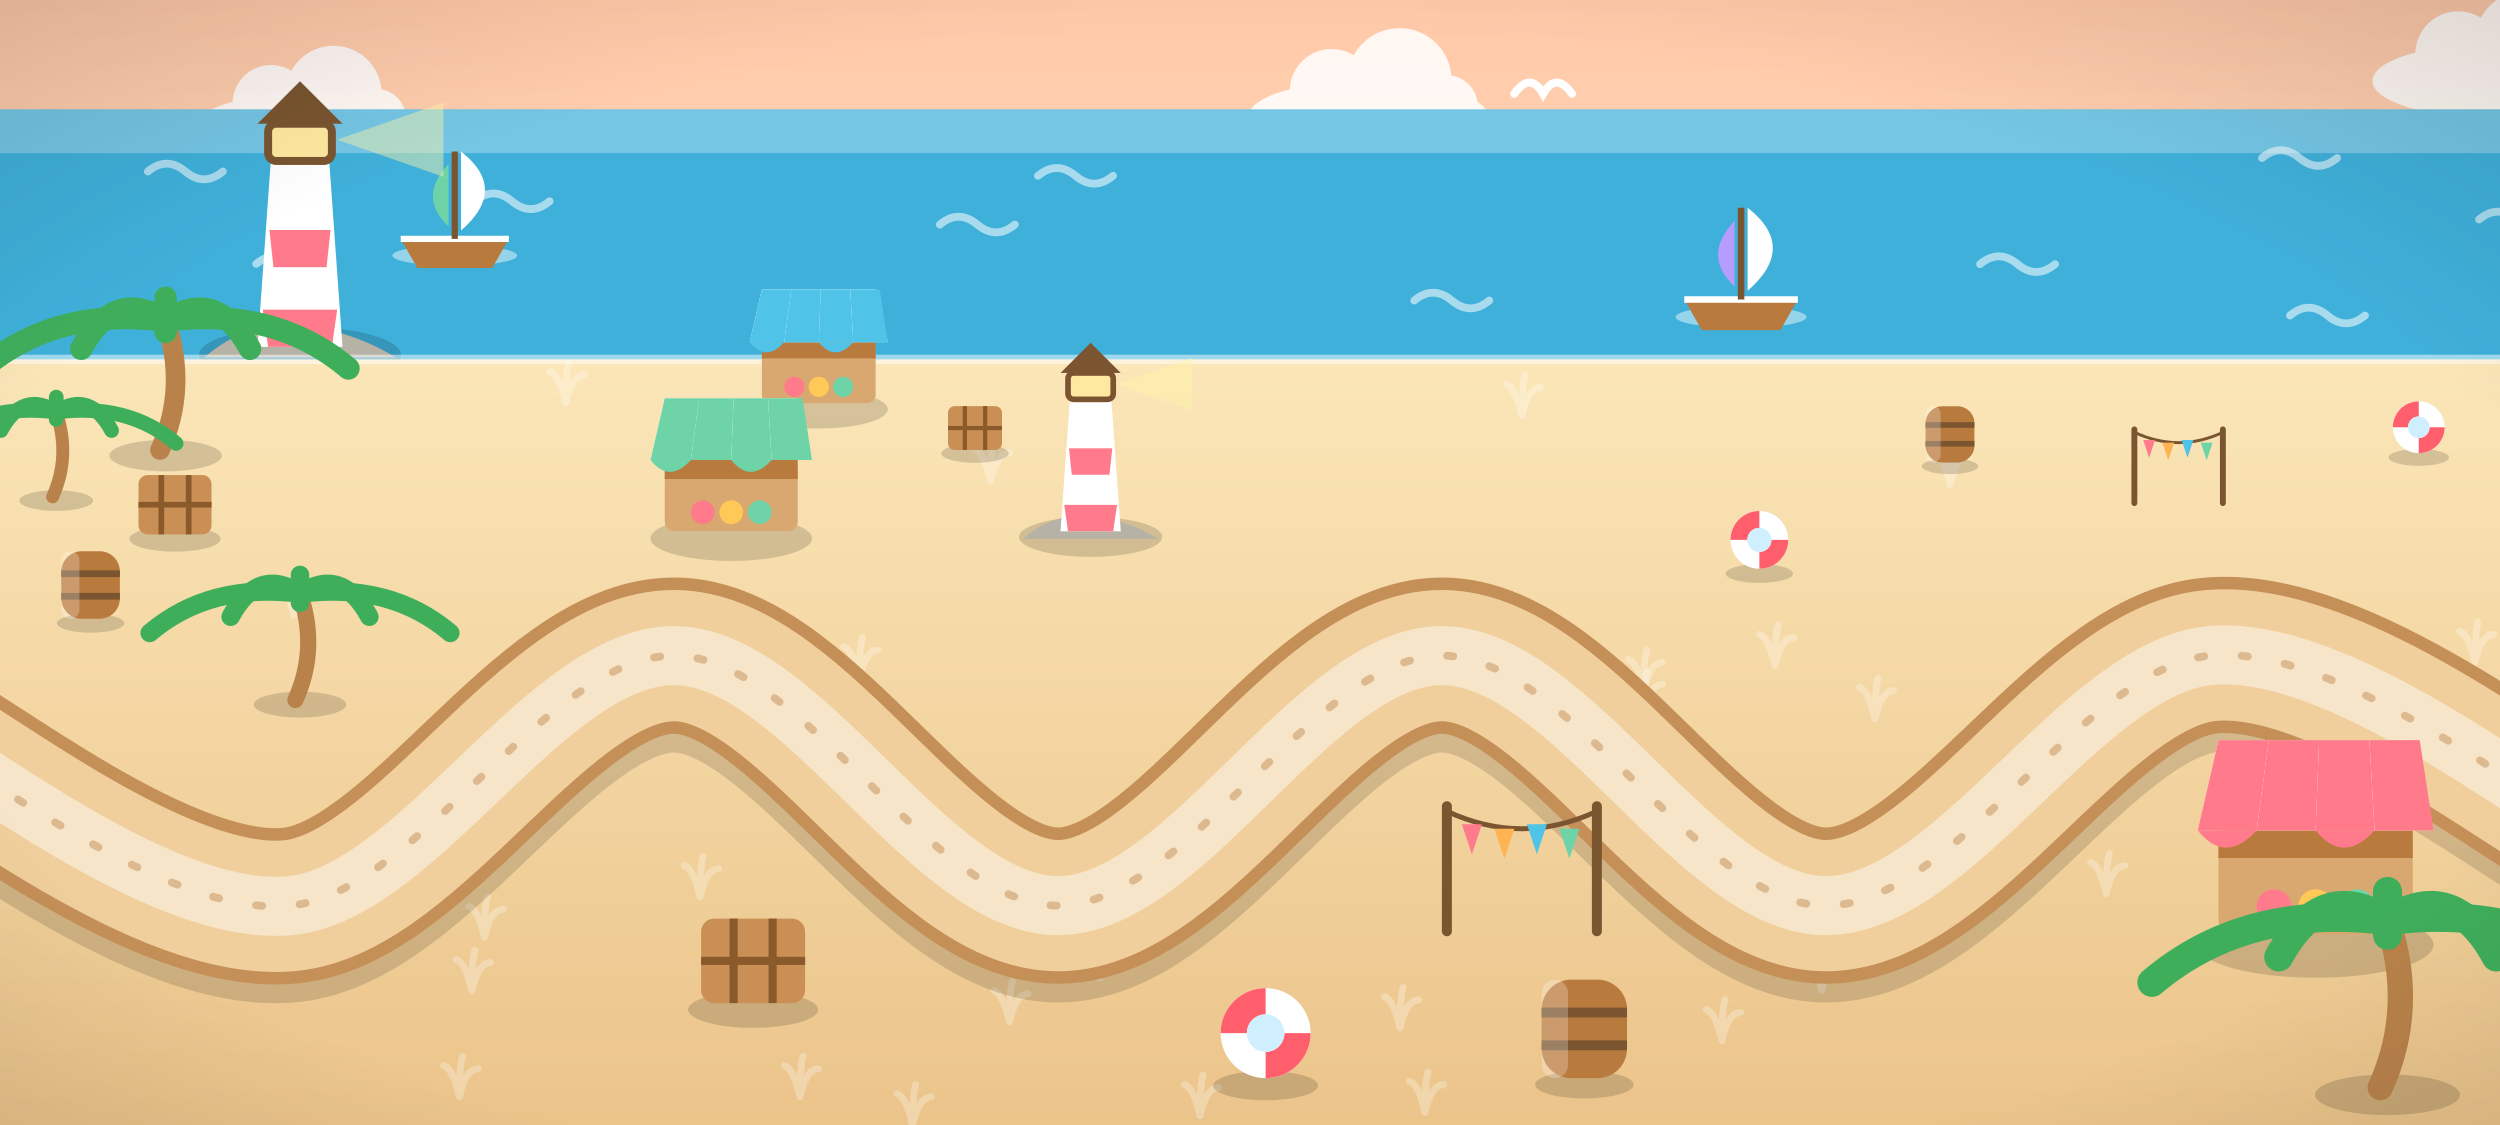
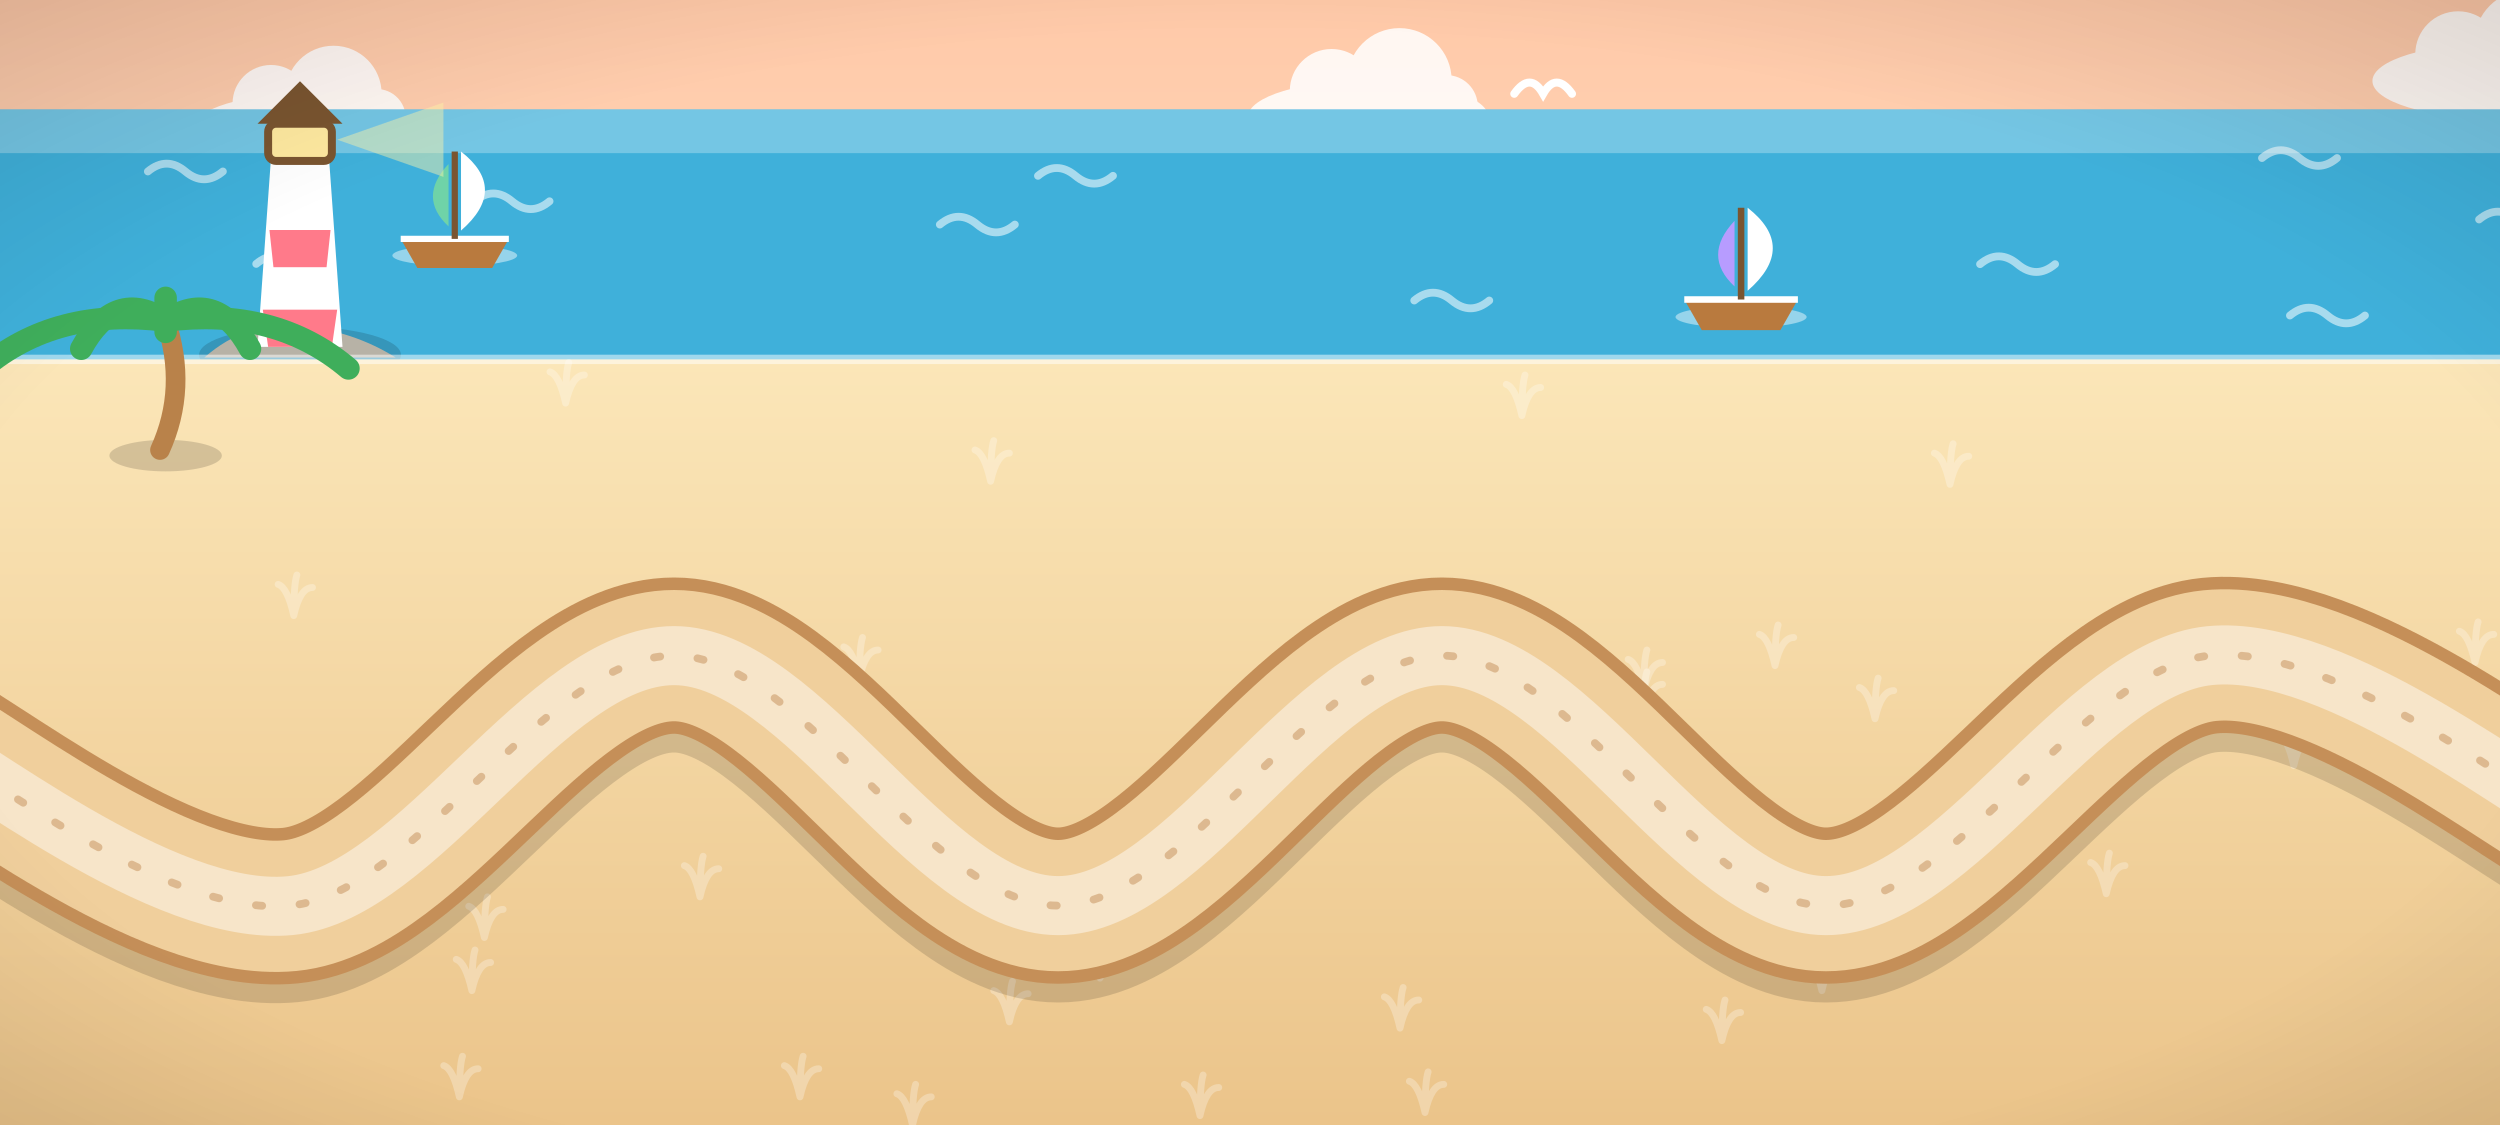
<svg xmlns="http://www.w3.org/2000/svg" viewBox="0 0 800 360" preserveAspectRatio="xMidYMid slice" role="img" aria-label="Vịnh Từ lớp 2">
  <defs>
    <linearGradient id="sk" x1="0" y1="0" x2="0" y2="1">
      <stop offset="0" stop-color="#FFC9A8" />
      <stop offset="1" stop-color="#FFF3E0" />
    </linearGradient>
    <linearGradient id="gr" x1="0" y1="0" x2="0" y2="1">
      <stop offset="0" stop-color="#FBE6B8" />
      <stop offset="1" stop-color="#EBC48A" />
    </linearGradient>
    <radialGradient id="vg" cx=".5" cy=".55" r=".8">
      <stop offset=".65" stop-color="#000" stop-opacity="0" />
      <stop offset="1" stop-color="#000" stop-opacity=".16" />
    </radialGradient>
  </defs>
  <rect width="800" height="360" fill="url(#sk)" />
  <g transform="translate(97.5 40.8) scale(0.7694376)" opacity="0.85">
    <ellipse cx="0" cy="0" rx="46" ry="14" fill="#fff" />
    <circle cx="-14" cy="-10" r="16" fill="#fff" />
    <circle cx="12" cy="-14" r="20" fill="#fff" />
    <circle cx="30" cy="-4" r="12" fill="#fff" />
  </g>
  <g transform="translate(262.1 65.7) scale(0.8201664)" opacity="0.85">
    <ellipse cx="0" cy="0" rx="46" ry="14" fill="#fff" />
    <circle cx="-14" cy="-10" r="16" fill="#fff" />
    <circle cx="12" cy="-14" r="20" fill="#fff" />
    <circle cx="30" cy="-4" r="12" fill="#fff" />
  </g>
  <g transform="translate(437.8 37.4) scale(0.8353876)" opacity="0.85">
    <ellipse cx="0" cy="0" rx="46" ry="14" fill="#fff" />
    <circle cx="-14" cy="-10" r="16" fill="#fff" />
    <circle cx="12" cy="-14" r="20" fill="#fff" />
    <circle cx="30" cy="-4" r="12" fill="#fff" />
  </g>
  <g transform="translate(649.6 72.1) scale(0.9559881)" opacity="0.85">
    <ellipse cx="0" cy="0" rx="46" ry="14" fill="#fff" />
    <circle cx="-14" cy="-10" r="16" fill="#fff" />
    <circle cx="12" cy="-14" r="20" fill="#fff" />
    <circle cx="30" cy="-4" r="12" fill="#fff" />
  </g>
  <g transform="translate(798.6 25.9) scale(0.8570363)" opacity="0.85">
    <ellipse cx="0" cy="0" rx="46" ry="14" fill="#fff" />
    <circle cx="-14" cy="-10" r="16" fill="#fff" />
    <circle cx="12" cy="-14" r="20" fill="#fff" />
    <circle cx="30" cy="-4" r="12" fill="#fff" />
  </g>
  <path d="M484.562 30.014q5.134-7.187 9.241 0q4.107-7.187 9.241 0" stroke="#fff" stroke-width="2.567" fill="none" stroke-linecap="round" />
  <path d="M568.858 58.997q6.761-9.466 12.17 0q5.409-9.466 12.17 0" stroke="#fff" stroke-width="3.381" fill="none" stroke-linecap="round" />
  <path d="M622.097 52.272q7.829-10.961 14.093 0q6.264-10.961 14.093 0" stroke="#fff" stroke-width="3.915" fill="none" stroke-linecap="round" />
  <rect y="35" width="800" height="90" fill="#3FB0DA" />
  <rect y="35" width="800" height="14" fill="#fff" opacity=".28" />
  <path d="M332.153 56.263q6-5 12 0t12 0" stroke="#fff" stroke-opacity=".55" stroke-width="2.500" fill="none" stroke-linecap="round" />
  <path d="M452.563 96.163q6-5 12 0t12 0" stroke="#fff" stroke-opacity=".55" stroke-width="2.500" fill="none" stroke-linecap="round" />
  <path d="M81.994 84.445q6-5 12 0t12 0" stroke="#fff" stroke-opacity=".55" stroke-width="2.500" fill="none" stroke-linecap="round" />
  <path d="M633.621 84.532q6-5 12 0t12 0" stroke="#fff" stroke-opacity=".55" stroke-width="2.500" fill="none" stroke-linecap="round" />
  <path d="M151.854 64.409q6-5 12 0t12 0" stroke="#fff" stroke-opacity=".55" stroke-width="2.500" fill="none" stroke-linecap="round" />
  <path d="M300.75 71.862q6-5 12 0t12 0" stroke="#fff" stroke-opacity=".55" stroke-width="2.500" fill="none" stroke-linecap="round" />
  <path d="M723.843 50.571q6-5 12 0t12 0" stroke="#fff" stroke-opacity=".55" stroke-width="2.500" fill="none" stroke-linecap="round" />
  <path d="M793.305 70.231q6-5 12 0t12 0" stroke="#fff" stroke-opacity=".55" stroke-width="2.500" fill="none" stroke-linecap="round" />
  <path d="M47.318 54.872q6-5 12 0t12 0" stroke="#fff" stroke-opacity=".55" stroke-width="2.500" fill="none" stroke-linecap="round" />
  <path d="M732.784 100.965q6-5 12 0t12 0" stroke="#fff" stroke-opacity=".55" stroke-width="2.500" fill="none" stroke-linecap="round" />
  <g transform="translate(145.5263 77.77413) scale(0.6655338)">
    <ellipse cx="0" cy="6" rx="30" ry="5" fill="#fff" opacity=".45" />
    <path d="M-26-2h52l-8 14h-36z" fill="#B97A3E" />
    <path d="M-26-2h52" stroke="#fff" stroke-width="3" />
    <rect x="-1.500" y="-44" width="3" height="42" fill="#7A5530" />
    <path d="M3-44Q26-26 3-6z" fill="#fff" />
    <path d="M-3-38Q-18-22-3-8z" fill="#6FD3A8" />
  </g>
  <g transform="translate(557.1459 97.24338) scale(0.6991278)">
    <ellipse cx="0" cy="6" rx="30" ry="5" fill="#fff" opacity=".45" />
    <path d="M-26-2h52l-8 14h-36z" fill="#B97A3E" />
    <path d="M-26-2h52" stroke="#fff" stroke-width="3" />
    <rect x="-1.500" y="-44" width="3" height="42" fill="#7A5530" />
    <path d="M3-44Q26-26 3-6z" fill="#fff" />
    <path d="M-3-38Q-18-22-3-8z" fill="#B79CFF" />
  </g>
  <g transform="translate(96 111) scale(0.85)">
    <ellipse cx="0" cy="3" rx="38" ry="10.6" fill="#000" opacity=".15" />
    <path d="M-36 4Q-20-10 0-8T36 4z" fill="#B7B2A6" />
    <path d="M-16 0L-11-70h22L16 0z" fill="#fff" />
    <path d="M-14-14h28l-2 14h-24zM-11.500-44h23l-1.500 14h-20z" fill="#FF7A8A" />
    <rect x="-12" y="-84" width="24" height="14" rx="3" fill="#FFE9A0" stroke="#7A5530" stroke-width="3" />
    <path d="M-16-84h32l-16-16z" fill="#7A5530" />
    <path d="M14-78l40-14v28z" fill="#FFF3A8" opacity=".45" />
  </g>
  <rect y="115" width="800" height="245" fill="url(#gr)" />
  <path d="M0 115h800" stroke="#fff" stroke-opacity=".5" stroke-width="3" />
  <path d="M275 217q-2-9-5-10M275 217q0-10 1-13M275 217q2-9 6-9" stroke="#fff" stroke-opacity=".28" stroke-width="2.200" stroke-linecap="round" fill="none" />
  <path d="M94 197q-2-9-5-10M94 197q0-10 1-13M94 197q2-9 6-9" stroke="#fff" stroke-opacity=".28" stroke-width="2.200" stroke-linecap="round" fill="none" />
  <path d="M317 154q-2-9-5-10M317 154q0-10 1-13M317 154q2-9 6-9" stroke="#fff" stroke-opacity=".28" stroke-width="2.200" stroke-linecap="round" fill="none" />
  <path d="M147 351q-2-9-5-10M147 351q0-10 1-13M147 351q2-9 6-9" stroke="#fff" stroke-opacity=".28" stroke-width="2.200" stroke-linecap="round" fill="none" />
  <path d="M405 268q-2-9-5-10M405 268q0-10 1-13M405 268q2-9 6-9" stroke="#fff" stroke-opacity=".28" stroke-width="2.200" stroke-linecap="round" fill="none" />
  <path d="M151 317q-2-9-5-10M151 317q0-10 1-13M151 317q2-9 6-9" stroke="#fff" stroke-opacity=".28" stroke-width="2.200" stroke-linecap="round" fill="none" />
  <path d="M551 333q-2-9-5-10M551 333q0-10 1-13M551 333q2-9 6-9" stroke="#fff" stroke-opacity=".28" stroke-width="2.200" stroke-linecap="round" fill="none" />
  <path d="M674 286q-2-9-5-10M674 286q0-10 1-13M674 286q2-9 6-9" stroke="#fff" stroke-opacity=".28" stroke-width="2.200" stroke-linecap="round" fill="none" />
  <path d="M448 329q-2-9-5-10M448 329q0-10 1-13M448 329q2-9 6-9" stroke="#fff" stroke-opacity=".28" stroke-width="2.200" stroke-linecap="round" fill="none" />
  <path d="M526 228q-2-9-5-10M526 228q0-10 1-13M526 228q2-9 6-9" stroke="#fff" stroke-opacity=".28" stroke-width="2.200" stroke-linecap="round" fill="none" />
  <path d="M384 357q-2-9-5-10M384 357q0-10 1-13M384 357q2-9 6-9" stroke="#fff" stroke-opacity=".28" stroke-width="2.200" stroke-linecap="round" fill="none" />
  <path d="M582 282q-2-9-5-10M582 282q0-10 1-13M582 282q2-9 6-9" stroke="#fff" stroke-opacity=".28" stroke-width="2.200" stroke-linecap="round" fill="none" />
  <path d="M526 221q-2-9-5-10M526 221q0-10 1-13M526 221q2-9 6-9" stroke="#fff" stroke-opacity=".28" stroke-width="2.200" stroke-linecap="round" fill="none" />
  <path d="M792 212q-2-9-5-10M792 212q0-10 1-13M792 212q2-9 6-9" stroke="#fff" stroke-opacity=".28" stroke-width="2.200" stroke-linecap="round" fill="none" />
  <path d="M323 327q-2-9-5-10M323 327q0-10 1-13M323 327q2-9 6-9" stroke="#fff" stroke-opacity=".28" stroke-width="2.200" stroke-linecap="round" fill="none" />
  <path d="M155 300q-2-9-5-10M155 300q0-10 1-13M155 300q2-9 6-9" stroke="#fff" stroke-opacity=".28" stroke-width="2.200" stroke-linecap="round" fill="none" />
  <path d="M137 279q-2-9-5-10M137 279q0-10 1-13M137 279q2-9 6-9" stroke="#fff" stroke-opacity=".28" stroke-width="2.200" stroke-linecap="round" fill="none" />
  <path d="M568 213q-2-9-5-10M568 213q0-10 1-13M568 213q2-9 6-9" stroke="#fff" stroke-opacity=".28" stroke-width="2.200" stroke-linecap="round" fill="none" />
  <path d="M583 317q-2-9-5-10M583 317q0-10 1-13M583 317q2-9 6-9" stroke="#fff" stroke-opacity=".28" stroke-width="2.200" stroke-linecap="round" fill="none" />
  <path d="M487 133q-2-9-5-10M487 133q0-10 1-13M487 133q2-9 6-9" stroke="#fff" stroke-opacity=".28" stroke-width="2.200" stroke-linecap="round" fill="none" />
  <path d="M624 155q-2-9-5-10M624 155q0-10 1-13M624 155q2-9 6-9" stroke="#fff" stroke-opacity=".28" stroke-width="2.200" stroke-linecap="round" fill="none" />
  <path d="M456 356q-2-9-5-10M456 356q0-10 1-13M456 356q2-9 6-9" stroke="#fff" stroke-opacity=".28" stroke-width="2.200" stroke-linecap="round" fill="none" />
  <path d="M734 245q-2-9-5-10M734 245q0-10 1-13M734 245q2-9 6-9" stroke="#fff" stroke-opacity=".28" stroke-width="2.200" stroke-linecap="round" fill="none" />
  <path d="M224 287q-2-9-5-10M224 287q0-10 1-13M224 287q2-9 6-9" stroke="#fff" stroke-opacity=".28" stroke-width="2.200" stroke-linecap="round" fill="none" />
  <path d="M352 313q-2-9-5-10M352 313q0-10 1-13M352 313q2-9 6-9" stroke="#fff" stroke-opacity=".28" stroke-width="2.200" stroke-linecap="round" fill="none" />
  <path d="M181 129q-2-9-5-10M181 129q0-10 1-13M181 129q2-9 6-9" stroke="#fff" stroke-opacity=".28" stroke-width="2.200" stroke-linecap="round" fill="none" />
  <path d="M256 351q-2-9-5-10M256 351q0-10 1-13M256 351q2-9 6-9" stroke="#fff" stroke-opacity=".28" stroke-width="2.200" stroke-linecap="round" fill="none" />
  <path d="M671 239q-2-9-5-10M671 239q0-10 1-13M671 239q2-9 6-9" stroke="#fff" stroke-opacity=".28" stroke-width="2.200" stroke-linecap="round" fill="none" />
  <path d="M600 230q-2-9-5-10M600 230q0-10 1-13M600 230q2-9 6-9" stroke="#fff" stroke-opacity=".28" stroke-width="2.200" stroke-linecap="round" fill="none" />
  <path d="M292 360q-2-9-5-10M292 360q0-10 1-13M292 360q2-9 6-9" stroke="#fff" stroke-opacity=".28" stroke-width="2.200" stroke-linecap="round" fill="none" />
  <path d="M-30 233.8C-9.5 243.1 51.9 293.8 92.9 289.8C133.8 285.8 174.8 209.8 215.7 209.8C256.7 209.8 297.6 289.8 338.6 289.8C379.5 289.8 420.5 209.8 461.4 209.8C502.4 209.8 543.3 289.8 584.3 289.8C625.2 289.8 666.2 213.8 707.1 209.8C748.1 205.8 809.5 256.4 830 265.8" fill="none" stroke="#000" stroke-opacity=".14" stroke-width="50" stroke-linecap="round" transform="translate(0 6)" />
  <path d="M-30 233.8C-9.5 243.1 51.9 293.8 92.9 289.8C133.8 285.8 174.8 209.8 215.7 209.8C256.7 209.8 297.6 289.8 338.6 289.8C379.5 289.8 420.5 209.8 461.4 209.8C502.4 209.8 543.3 289.8 584.3 289.8C625.2 289.8 666.2 213.8 707.1 209.8C748.1 205.8 809.5 256.4 830 265.8" fill="none" stroke="#C58F58" stroke-width="50" stroke-linecap="round" stroke-linejoin="round" />
  <path d="M-30 233.8C-9.5 243.1 51.9 293.8 92.9 289.8C133.8 285.8 174.8 209.8 215.7 209.8C256.7 209.8 297.6 289.8 338.6 289.8C379.5 289.8 420.5 209.8 461.4 209.8C502.4 209.8 543.3 289.8 584.3 289.8C625.2 289.8 666.2 213.8 707.1 209.8C748.1 205.8 809.5 256.4 830 265.8" fill="none" stroke="#F0CF9C" stroke-width="42" stroke-linecap="round" stroke-linejoin="round" />
  <path d="M-30 233.8C-9.5 243.1 51.9 293.8 92.9 289.8C133.8 285.8 174.8 209.8 215.7 209.8C256.7 209.8 297.6 289.8 338.6 289.8C379.5 289.8 420.5 209.8 461.4 209.8C502.4 209.8 543.3 289.8 584.3 289.8C625.2 289.8 666.2 213.8 707.1 209.8C748.1 205.8 809.5 256.4 830 265.8" fill="none" stroke="#fff" stroke-opacity=".45" stroke-width="18.9" stroke-linecap="round" stroke-linejoin="round" />
  <path d="M-30 233.8C-9.5 243.1 51.9 293.8 92.9 289.8C133.8 285.8 174.8 209.8 215.7 209.8C256.7 209.8 297.6 289.8 338.6 289.8C379.5 289.8 420.5 209.8 461.4 209.8C502.4 209.8 543.3 289.8 584.3 289.8C625.2 289.8 666.2 213.8 707.1 209.8C748.1 205.8 809.5 256.4 830 265.8" fill="none" stroke="#C58F58" stroke-opacity=".5" stroke-width="2.5" stroke-dasharray="2 12" stroke-linecap="round" />
-   <g transform="translate(262 129) scale(0.65)">
-     <ellipse cx="0" cy="3" rx="34" ry="9.5" fill="#000" opacity=".15" />
-     <rect x="-28" y="-30" width="56" height="30" rx="4" fill="#D9A870" />
-     <rect x="-28" y="-30" width="56" height="8" fill="#B97A3E" />
-     <path d="M-34-30l6-26h56l6 26z" fill="#fff" />
-     <path d="M-34 -30L-28 -56h14.500L-17 -30z" fill="#4FC3E8" />
-     <path d="M-17 -30L-13.5 -56h14.500L0 -30z" fill="#4FC3E8" />
-     <path d="M0 -30L1 -56h14.500L17 -30z" fill="#4FC3E8" />
-     <path d="M17 -30L15.5 -56h14.500L34 -30z" fill="#4FC3E8" />
-     <path d="M-34-30q8 10 17 0t17 0t17 0t17 0" fill="#4FC3E8" />
-     <circle cx="-12" cy="-8" r="5" fill="#FF7A8A" />
-     <circle cx="0" cy="-8" r="5" fill="#FFC857" />
-     <circle cx="12" cy="-8" r="5" fill="#6FD3A8" />
-   </g>
  <g transform="translate(53 144) scale(0.9)">
-     <ellipse cx="0" cy="2" rx="20" ry="5.6" fill="#000" opacity=".15" />
-     <path d="M-2 0Q8-22 0-46" stroke="#B9824A" stroke-width="7" fill="none" stroke-linecap="round" />
-     <path d="M0-46Q-39-51 -65-29" stroke="#3FAE5B" stroke-width="8" fill="none" stroke-linecap="round" />
-     <path d="M0-46Q-18-58 -30-36" stroke="#3FAE5B" stroke-width="8" fill="none" stroke-linecap="round" />
-     <path d="M0-46Q0-64 0-42" stroke="#3FAE5B" stroke-width="8" fill="none" stroke-linecap="round" />
-     <path d="M0-46Q18-58 30-36" stroke="#3FAE5B" stroke-width="8" fill="none" stroke-linecap="round" />
-     <path d="M0-46Q39-51 65-29" stroke="#3FAE5B" stroke-width="8" fill="none" stroke-linecap="round" />
-   </g>
-   <g transform="translate(312 144) scale(0.54)">
-     <ellipse cx="0" cy="2" rx="20" ry="5.6" fill="#000" opacity=".15" />
-     <rect x="-16" y="-26" width="32" height="26" rx="4" fill="#C98F55" />
-     <path d="M-16-13h32M-6-26v26M6-26v26" stroke="#8A5A2B" stroke-width="2.500" />
-   </g>
-   <g transform="translate(774 145) scale(0.69)">
-     <ellipse cx="0" cy="2" rx="14" ry="3.9" fill="#000" opacity=".15" />
-     <circle cx="0" cy="-12" r="12" fill="#fff" />
-     <path d="M-12-12a12 12 0 0112-12v7a5 5 0 00-5 5zM12-12a12 12 0 01-12 12v-7a5 5 0 005-5z" fill="#FF5E6C" />
-     <circle cx="0" cy="-12" r="5" fill="#CFEFFF" />
-   </g>
-   <g transform="translate(624 148) scale(0.60)">
-     <ellipse cx="0" cy="2" rx="15" ry="4.2" fill="#000" opacity=".15" />
-     <rect x="-13" y="-30" width="26" height="30" rx="9" fill="#B97A3E" />
-     <path d="M-13-20h26M-13-10h26" stroke="#7A5530" stroke-width="3" />
-     <rect x="-13" y="-30" width="8" height="30" rx="4" fill="#fff" opacity=".25" />
-   </g>
-   <g transform="translate(18 159) scale(0.59)">
-     <ellipse cx="0" cy="2" rx="20" ry="5.6" fill="#000" opacity=".15" />
-     <path d="M-2 0Q8-22 0-46" stroke="#B9824A" stroke-width="7" fill="none" stroke-linecap="round" />
-     <path d="M0-46Q-39-51 -65-29" stroke="#3FAE5B" stroke-width="8" fill="none" stroke-linecap="round" />
-     <path d="M0-46Q-18-58 -30-36" stroke="#3FAE5B" stroke-width="8" fill="none" stroke-linecap="round" />
-     <path d="M0-46Q0-64 0-42" stroke="#3FAE5B" stroke-width="8" fill="none" stroke-linecap="round" />
-     <path d="M0-46Q18-58 30-36" stroke="#3FAE5B" stroke-width="8" fill="none" stroke-linecap="round" />
-     <path d="M0-46Q39-51 65-29" stroke="#3FAE5B" stroke-width="8" fill="none" stroke-linecap="round" />
-   </g>
-   <g transform="translate(683 161) scale(0.472)">
-     <rect x="-2" y="-52" width="4" height="54" rx="2" fill="#7A5530" />
-     <rect x="-2" y="-52" width="4" height="54" rx="2" fill="#7A5530" transform="translate(60 0)" />
-     <path d="M0-48Q30-34 60-48" stroke="#7A5530" stroke-width="2" fill="none" />
-     <path d="M6 -42.8 l8 0l-4 12z" fill="#FF7A8A" />
-     <path d="M19 -41 l8 0l-4 12z" fill="#FFB454" />
-     <path d="M32 -42.8 l8 0l-4 12z" fill="#4FC3E8" />
-     <path d="M45 -41 l8 0l-4 12z" fill="#6FD3A8" />
-   </g>
-   <g transform="translate(349 170) scale(0.603)">
-     <ellipse cx="0" cy="3" rx="38" ry="10.6" fill="#000" opacity=".15" />
-     <path d="M-36 4Q-20-10 0-8T36 4z" fill="#B7B2A6" />
-     <path d="M-16 0L-11-70h22L16 0z" fill="#fff" />
-     <path d="M-14-14h28l-2 14h-24zM-11.500-44h23l-1.500 14h-20z" fill="#FF7A8A" />
-     <rect x="-12" y="-84" width="24" height="14" rx="3" fill="#FFE9A0" stroke="#7A5530" stroke-width="3" />
-     <path d="M-16-84h32l-16-16z" fill="#7A5530" />
-     <path d="M14-78l40-14v28z" fill="#FFF3A8" opacity=".45" />
-   </g>
-   <g transform="translate(234 170) scale(0.76)">
-     <ellipse cx="0" cy="3" rx="34" ry="9.5" fill="#000" opacity=".15" />
-     <rect x="-28" y="-30" width="56" height="30" rx="4" fill="#D9A870" />
-     <rect x="-28" y="-30" width="56" height="8" fill="#B97A3E" />
-     <path d="M-34-30l6-26h56l6 26z" fill="#fff" />
-     <path d="M-34 -30L-28 -56h14.500L-17 -30z" fill="#6FD3A8" />
-     <path d="M-17 -30L-13.5 -56h14.500L0 -30z" fill="#6FD3A8" />
-     <path d="M0 -30L1 -56h14.500L17 -30z" fill="#6FD3A8" />
-     <path d="M17 -30L15.5 -56h14.500L34 -30z" fill="#6FD3A8" />
-     <path d="M-34-30q8 10 17 0t17 0t17 0t17 0" fill="#6FD3A8" />
-     <circle cx="-12" cy="-8" r="5" fill="#FF7A8A" />
-     <circle cx="0" cy="-8" r="5" fill="#FFC857" />
-     <circle cx="12" cy="-8" r="5" fill="#6FD3A8" />
-   </g>
-   <g transform="translate(56 171) scale(0.73)">
-     <ellipse cx="0" cy="2" rx="20" ry="5.6" fill="#000" opacity=".15" />
-     <rect x="-16" y="-26" width="32" height="26" rx="4" fill="#C98F55" />
-     <path d="M-16-13h32M-6-26v26M6-26v26" stroke="#8A5A2B" stroke-width="2.500" />
-   </g>
-   <g transform="translate(563 182) scale(0.77)">
-     <ellipse cx="0" cy="2" rx="14" ry="3.9" fill="#000" opacity=".15" />
-     <circle cx="0" cy="-12" r="12" fill="#fff" />
-     <path d="M-12-12a12 12 0 0112-12v7a5 5 0 00-5 5zM12-12a12 12 0 01-12 12v-7a5 5 0 005-5z" fill="#FF5E6C" />
-     <circle cx="0" cy="-12" r="5" fill="#CFEFFF" />
-   </g>
-   <g transform="translate(29 198) scale(0.72)">
-     <ellipse cx="0" cy="2" rx="15" ry="4.2" fill="#000" opacity=".15" />
-     <rect x="-13" y="-30" width="26" height="30" rx="9" fill="#B97A3E" />
-     <path d="M-13-20h26M-13-10h26" stroke="#7A5530" stroke-width="3" />
-     <rect x="-13" y="-30" width="8" height="30" rx="4" fill="#fff" opacity=".25" />
-   </g>
-   <g transform="translate(96 224) scale(0.74)">
-     <ellipse cx="0" cy="2" rx="20" ry="5.6" fill="#000" opacity=".15" />
-     <path d="M-2 0Q8-22 0-46" stroke="#B9824A" stroke-width="7" fill="none" stroke-linecap="round" />
-     <path d="M0-46Q-39-51 -65-29" stroke="#3FAE5B" stroke-width="8" fill="none" stroke-linecap="round" />
-     <path d="M0-46Q-18-58 -30-36" stroke="#3FAE5B" stroke-width="8" fill="none" stroke-linecap="round" />
-     <path d="M0-46Q0-64 0-42" stroke="#3FAE5B" stroke-width="8" fill="none" stroke-linecap="round" />
-     <path d="M0-46Q18-58 30-36" stroke="#3FAE5B" stroke-width="8" fill="none" stroke-linecap="round" />
-     <path d="M0-46Q39-51 65-29" stroke="#3FAE5B" stroke-width="8" fill="none" stroke-linecap="round" />
-   </g>
-   <g transform="translate(463 298) scale(0.8)">
-     <rect x="-2" y="-52" width="4" height="54" rx="2" fill="#7A5530" />
-     <rect x="-2" y="-52" width="4" height="54" rx="2" fill="#7A5530" transform="translate(60 0)" />
-     <path d="M0-48Q30-34 60-48" stroke="#7A5530" stroke-width="2" fill="none" />
-     <path d="M6 -42.8 l8 0l-4 12z" fill="#FF7A8A" />
-     <path d="M19 -41 l8 0l-4 12z" fill="#FFB454" />
-     <path d="M32 -42.8 l8 0l-4 12z" fill="#4FC3E8" />
-     <path d="M45 -41 l8 0l-4 12z" fill="#6FD3A8" />
-   </g>
-   <g transform="translate(741 299) scale(1.11)">
-     <ellipse cx="0" cy="3" rx="34" ry="9.5" fill="#000" opacity=".15" />
-     <rect x="-28" y="-30" width="56" height="30" rx="4" fill="#D9A870" />
-     <rect x="-28" y="-30" width="56" height="8" fill="#B97A3E" />
-     <path d="M-34-30l6-26h56l6 26z" fill="#fff" />
-     <path d="M-34 -30L-28 -56h14.500L-17 -30z" fill="#FF7A8A" />
-     <path d="M-17 -30L-13.5 -56h14.500L0 -30z" fill="#FF7A8A" />
-     <path d="M0 -30L1 -56h14.500L17 -30z" fill="#FF7A8A" />
-     <path d="M17 -30L15.5 -56h14.500L34 -30z" fill="#FF7A8A" />
-     <path d="M-34-30q8 10 17 0t17 0t17 0t17 0" fill="#FF7A8A" />
-     <circle cx="-12" cy="-8" r="5" fill="#FF7A8A" />
-     <circle cx="0" cy="-8" r="5" fill="#FFC857" />
-     <circle cx="12" cy="-8" r="5" fill="#6FD3A8" />
-   </g>
-   <g transform="translate(241 321) scale(1.04)">
-     <ellipse cx="0" cy="2" rx="20" ry="5.6" fill="#000" opacity=".15" />
-     <rect x="-16" y="-26" width="32" height="26" rx="4" fill="#C98F55" />
-     <path d="M-16-13h32M-6-26v26M6-26v26" stroke="#8A5A2B" stroke-width="2.500" />
-   </g>
-   <g transform="translate(405 345) scale(1.20)">
-     <ellipse cx="0" cy="2" rx="14" ry="3.9" fill="#000" opacity=".15" />
-     <circle cx="0" cy="-12" r="12" fill="#fff" />
-     <path d="M-12-12a12 12 0 0112-12v7a5 5 0 00-5 5zM12-12a12 12 0 01-12 12v-7a5 5 0 005-5z" fill="#FF5E6C" />
-     <circle cx="0" cy="-12" r="5" fill="#CFEFFF" />
-   </g>
-   <g transform="translate(507 345) scale(1.05)">
-     <ellipse cx="0" cy="2" rx="15" ry="4.2" fill="#000" opacity=".15" />
-     <rect x="-13" y="-30" width="26" height="30" rx="9" fill="#B97A3E" />
-     <path d="M-13-20h26M-13-10h26" stroke="#7A5530" stroke-width="3" />
-     <rect x="-13" y="-30" width="8" height="30" rx="4" fill="#fff" opacity=".25" />
-   </g>
-   <g transform="translate(764 348) scale(1.16)">
    <ellipse cx="0" cy="2" rx="20" ry="5.6" fill="#000" opacity=".15" />
    <path d="M-2 0Q8-22 0-46" stroke="#B9824A" stroke-width="7" fill="none" stroke-linecap="round" />
    <path d="M0-46Q-39-51 -65-29" stroke="#3FAE5B" stroke-width="8" fill="none" stroke-linecap="round" />
    <path d="M0-46Q-18-58 -30-36" stroke="#3FAE5B" stroke-width="8" fill="none" stroke-linecap="round" />
    <path d="M0-46Q0-64 0-42" stroke="#3FAE5B" stroke-width="8" fill="none" stroke-linecap="round" />
    <path d="M0-46Q18-58 30-36" stroke="#3FAE5B" stroke-width="8" fill="none" stroke-linecap="round" />
    <path d="M0-46Q39-51 65-29" stroke="#3FAE5B" stroke-width="8" fill="none" stroke-linecap="round" />
  </g>
  <rect width="800" height="360" fill="url(#vg)" />
</svg>
